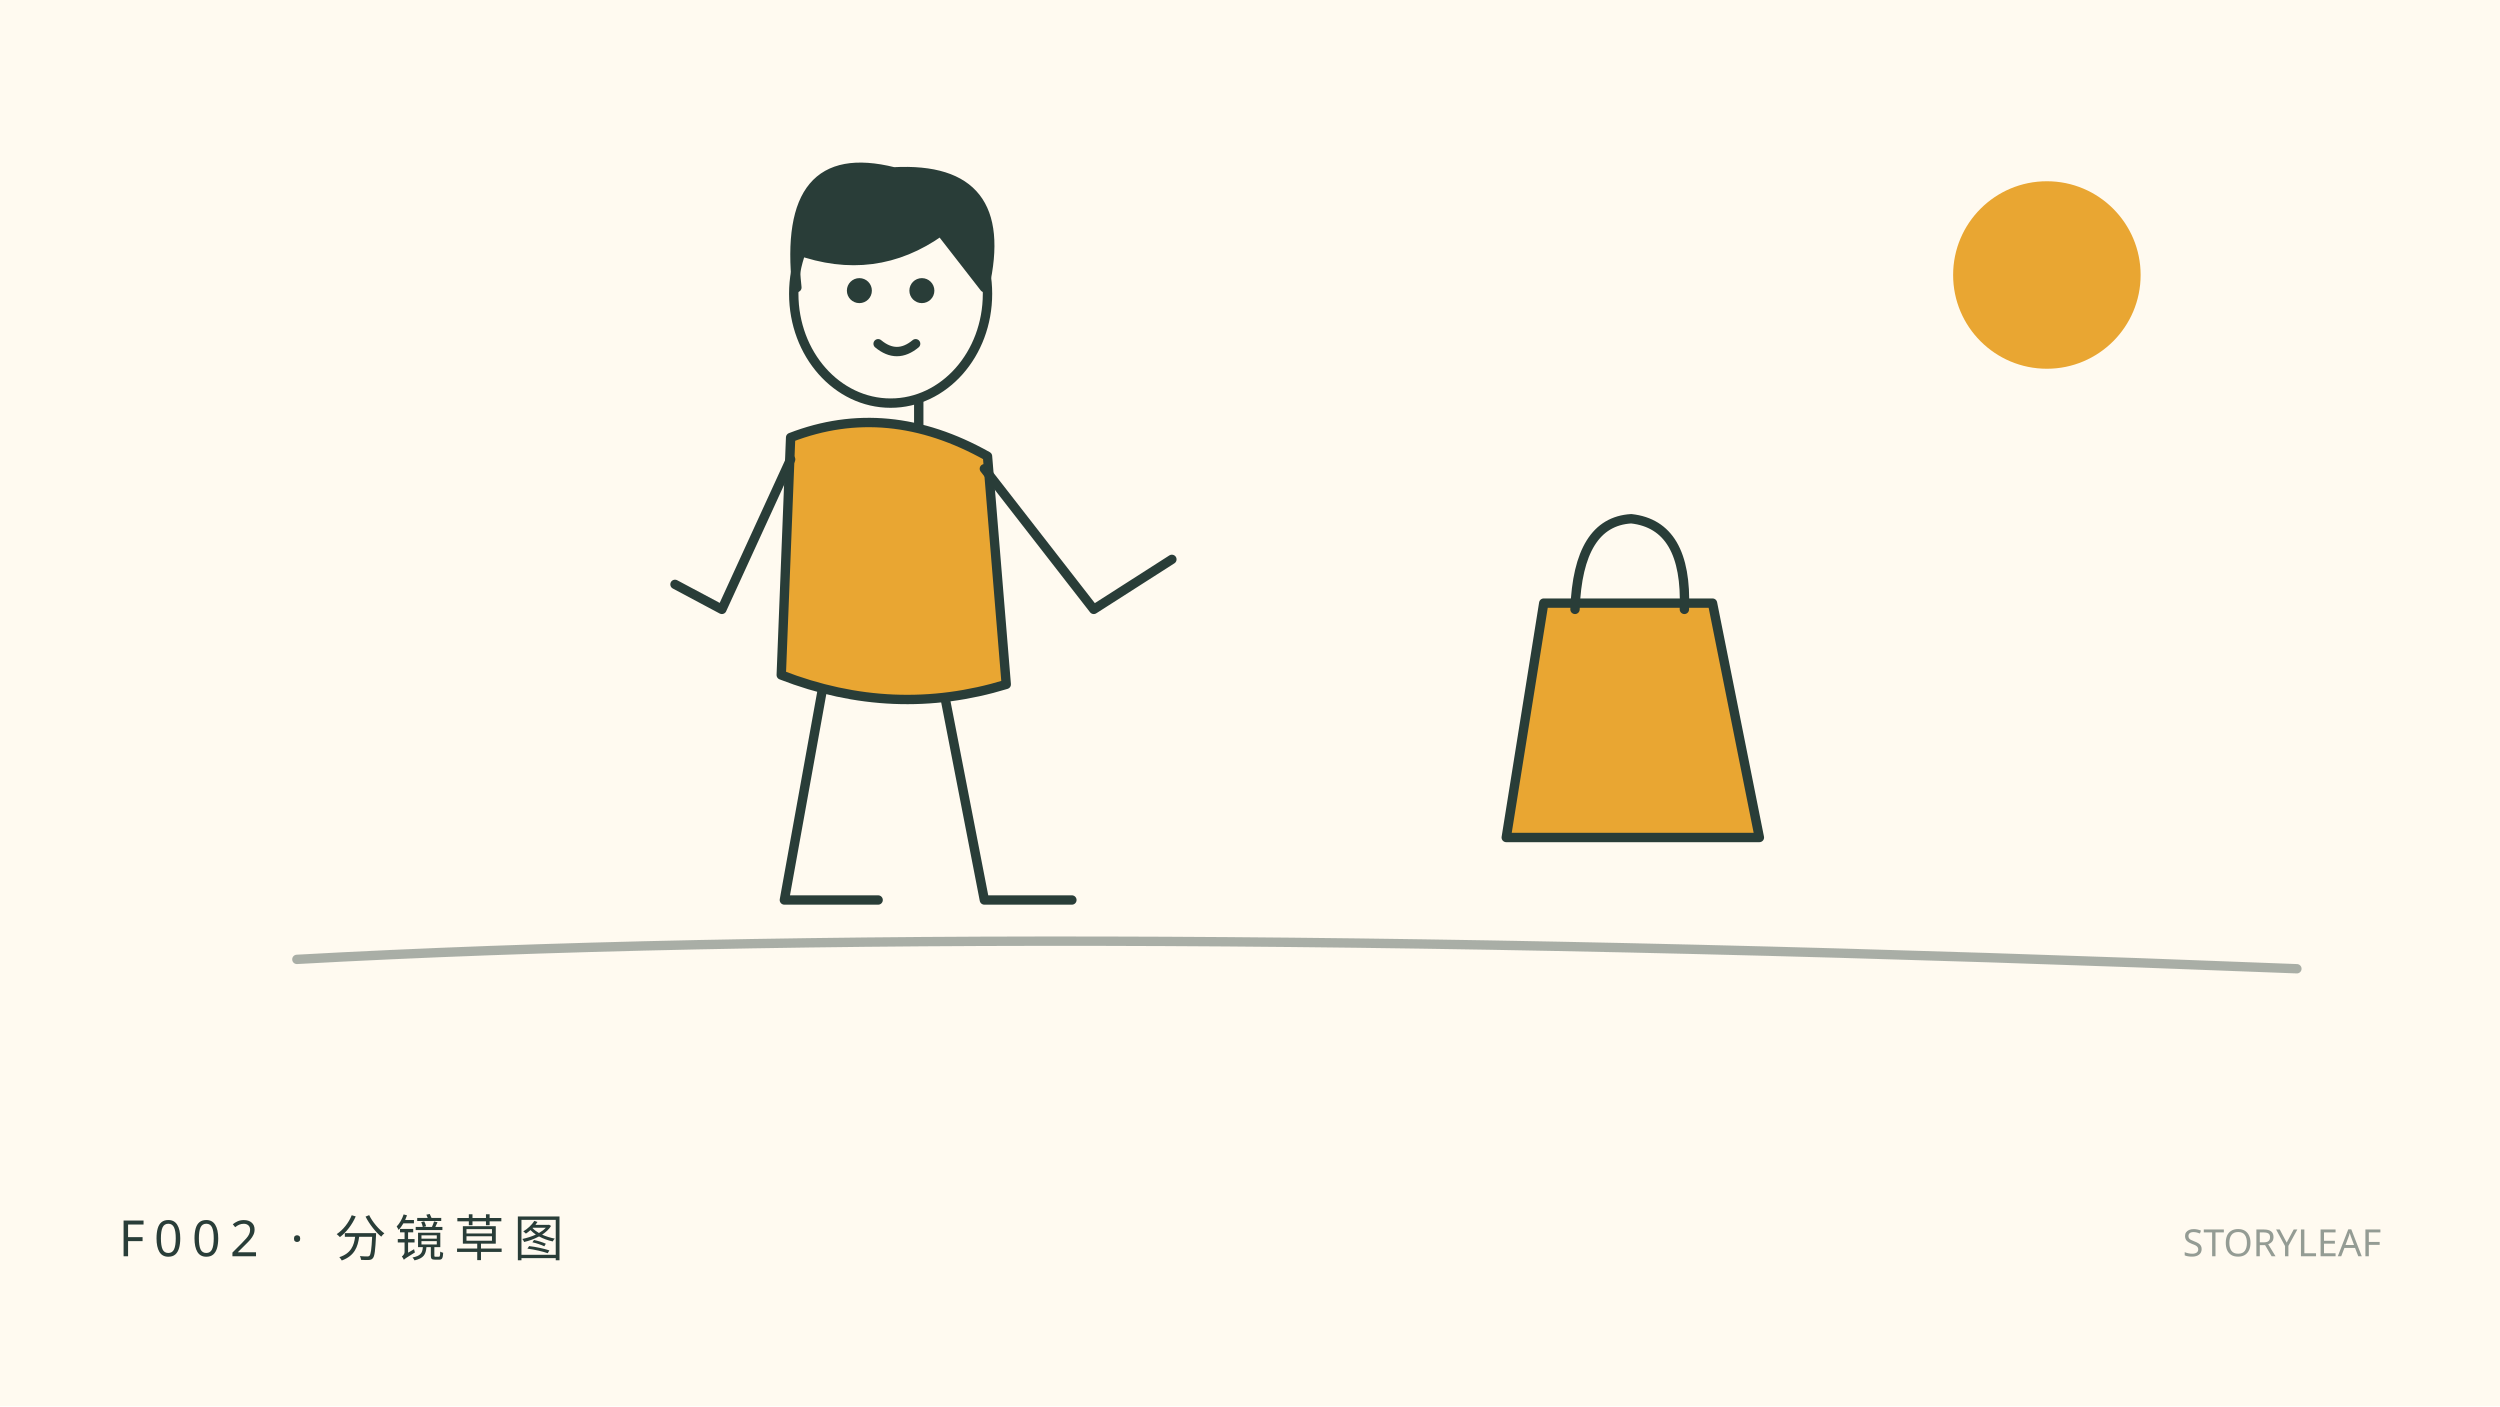
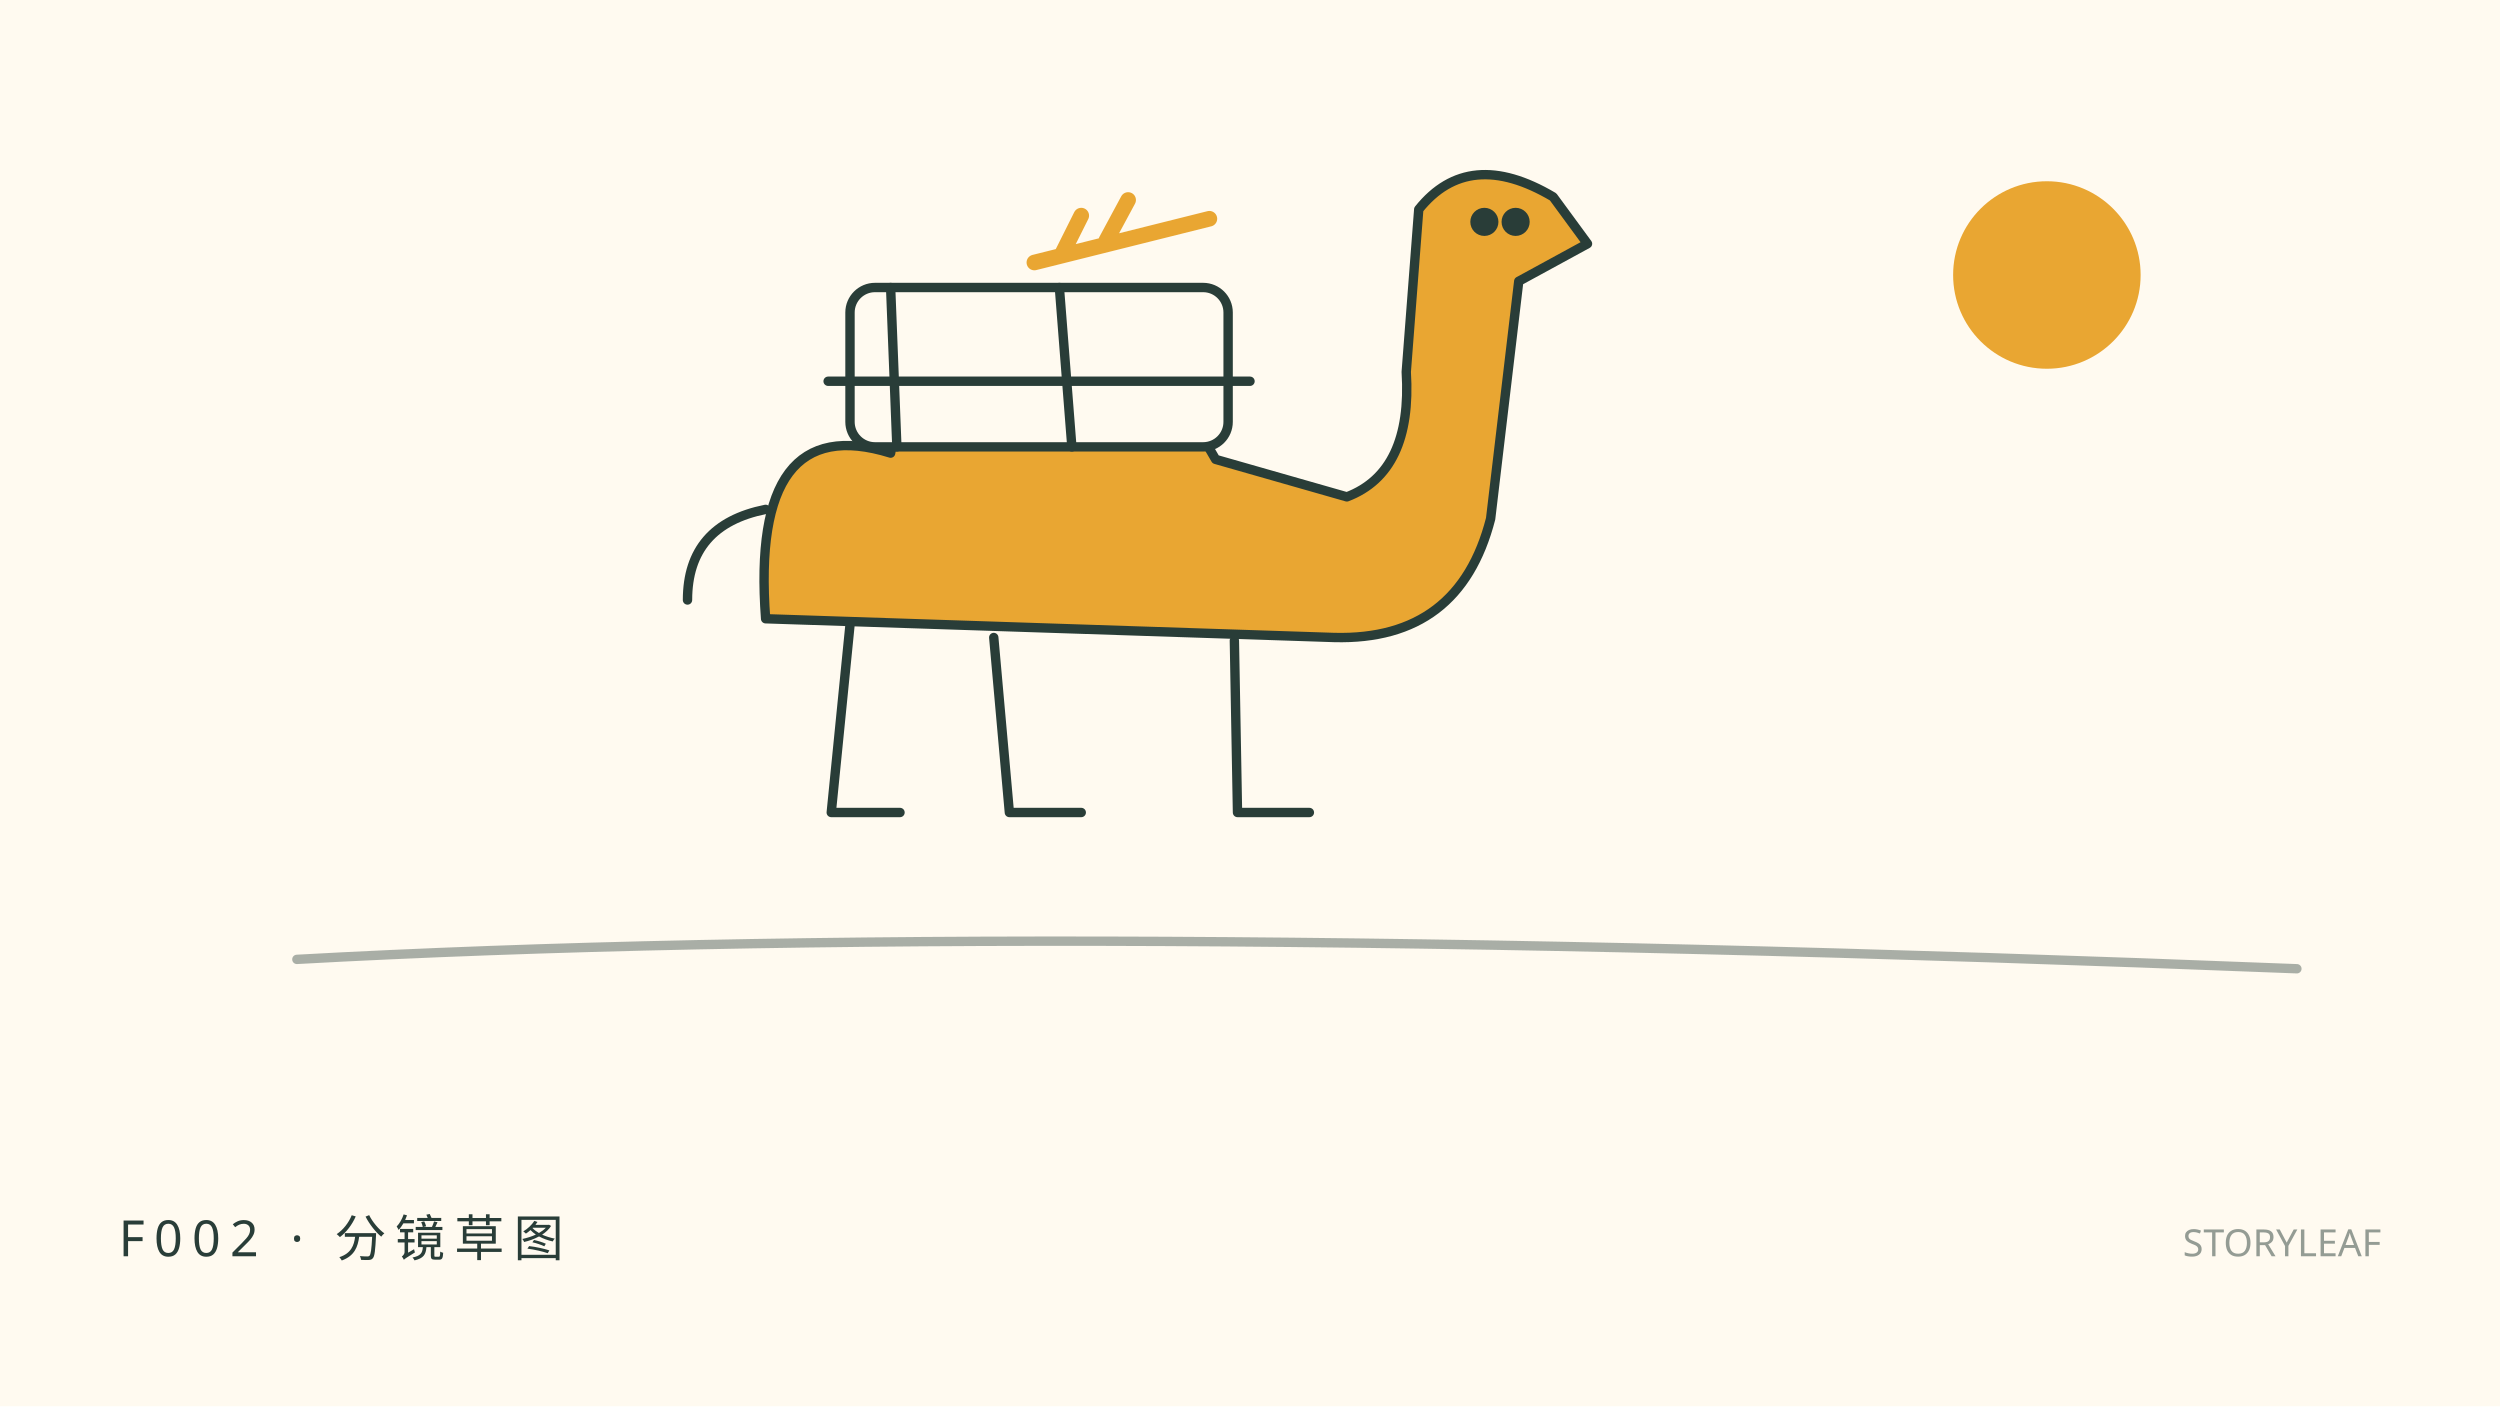
<svg xmlns="http://www.w3.org/2000/svg" width="960" height="540" viewBox="0 0 800 450" role="img" aria-label="原创分镜示意 F002">
  <style>@keyframes storyleaf-draw{0%{stroke-dashoffset:1050;fill-opacity:0}72%{stroke-dashoffset:0;fill-opacity:0}100%{stroke-dashoffset:0;fill-opacity:1}}.draw-active .ink-layer path,.draw-active .ink-layer circle,.draw-active .ink-layer rect,.draw-active .ink-layer ellipse{stroke-dasharray:1050;stroke-dashoffset:1050;fill-opacity:0;animation:storyleaf-draw 4s cubic-bezier(.22,.7,.25,1) forwards}.draw-active .ink-layer path:nth-of-type(2n),.draw-active .ink-layer circle:nth-of-type(2n){animation-delay:.14s}.draw-active .ink-layer path:nth-of-type(3n),.draw-active .ink-layer rect:nth-of-type(2n){animation-delay:.28s}@media (prefers-reduced-motion:reduce){.draw-active .ink-layer path,.draw-active .ink-layer circle,.draw-active .ink-layer rect,.draw-active .ink-layer ellipse{animation-duration:.01s;animation-delay:0s}}</style>
  <rect width="800" height="450" fill="#fffaf0" />
  <g class="ink-layer" stroke="#293d38" stroke-width="3" stroke-linecap="round" stroke-linejoin="round">
    <circle cx="655" cy="88" r="30" fill="#e9a632" stroke="none" />
    <path d="M95 307 Q330 294 735 310" fill="none" opacity=".4" />
-     <g transform="translate(224 0) rotate(0 50 180)">
-       <path d="M40 216 L27 288 L57 288 M77 216 L91 288 L119 288" fill="none" />
-       <path d="M29 140 Q60 128 92 146 L98 219 Q62 230 26 216 Z" fill="#e9a632" />
-       <path d="M29 147 L7 195 L-8 187 M91 150 L126 195 L151 179" fill="none" />
-       <path d="M70 136 L70 119" />
-       <ellipse cx="61" cy="94" rx="31" ry="35" fill="#fffaf0" />
-       <path d="M31 92 Q26 46 62 55 Q100 53 91 92 L77 74 Q56 89 31 80" fill="#293d38" />
-       <circle cx="51" cy="93" r="2.5" fill="#293d38" />
-       <circle cx="71" cy="93" r="2.5" fill="#293d38" />
-       <path d="M57 110 Q63 115 69 110" fill="none" />
+     <g transform="translate(245 0)">
+       <path d="M0 198 Q-5 131 40 145 Q50 85 84 136 Q114 94 144 147 L186 159 Q207 151 205 119 L209 67 Q225 47 252 63 L263 78 L241 90 L232 166 Q222 205 182 204 Z" fill="#e9a632" />
+       <path d="M27 200 L21 260 L43 260 M73 204 L78 260 L101 260 M150 205 L151 260 L174 260 M0 163 Q-25 168-25 192" fill="none" />
+       <circle cx="230" cy="71" r="3" fill="#293d38" />
+       <circle cx="240" cy="71" r="3" fill="#293d38" />
+       <rect x="27" y="92" width="121" height="51" rx="8" fill="#fffaf0" />
+       <path d="M40 92 L42 143 M94 92 L98 143 M20 122 L155 122" fill="none" />
+       <path d="M86 84 l56 -14 m-47 11 l6 -12 m8 8 l7 -13" stroke="#e9a632" stroke-width="5" />
    </g>
-     <path d="M482 268 L494 193 L548 193 L563 268Z" fill="#e9a632" />
-     <path d="M504 195 Q505 167 522 166 Q540 168 539 195" fill="none" />
  </g>
  <text x="38" y="402" fill="#293d38" font-family="sans-serif" font-size="16" letter-spacing="3">F002  ·  分镜草图</text>
  <text x="762" y="402" text-anchor="end" fill="#293d38" opacity=".5" font-family="sans-serif" font-size="12">STORYLEAF</text>
</svg>
